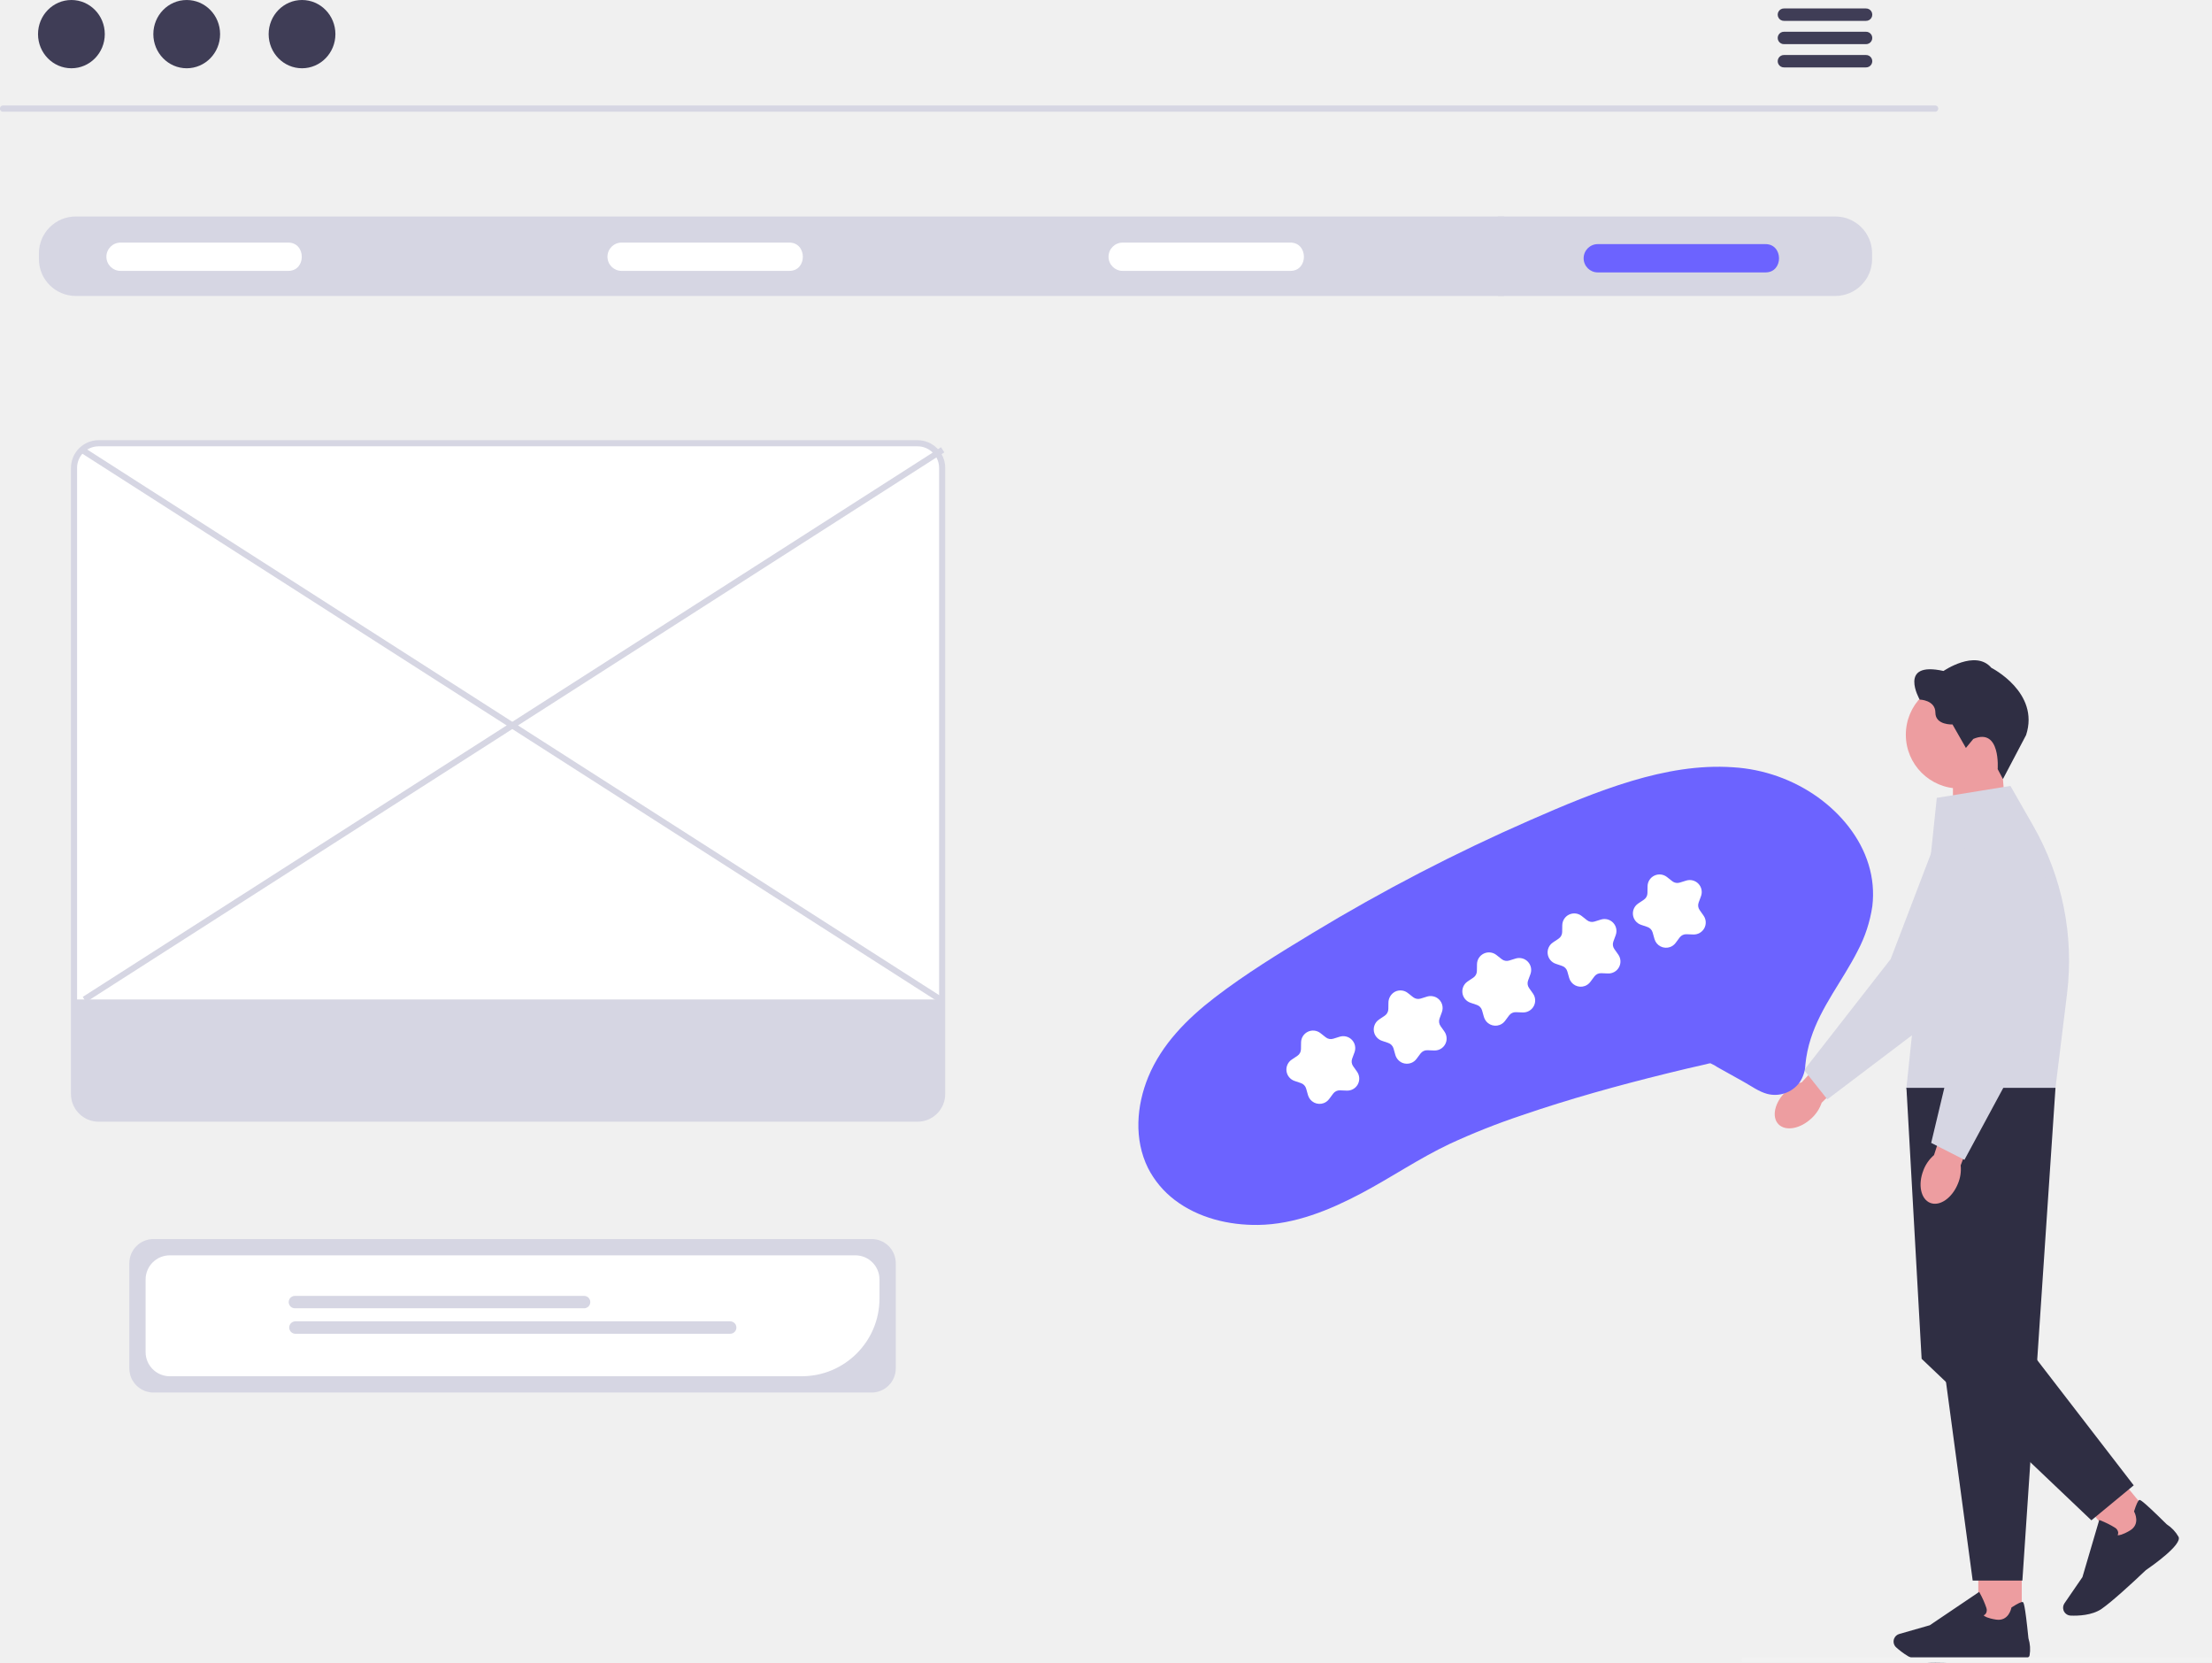
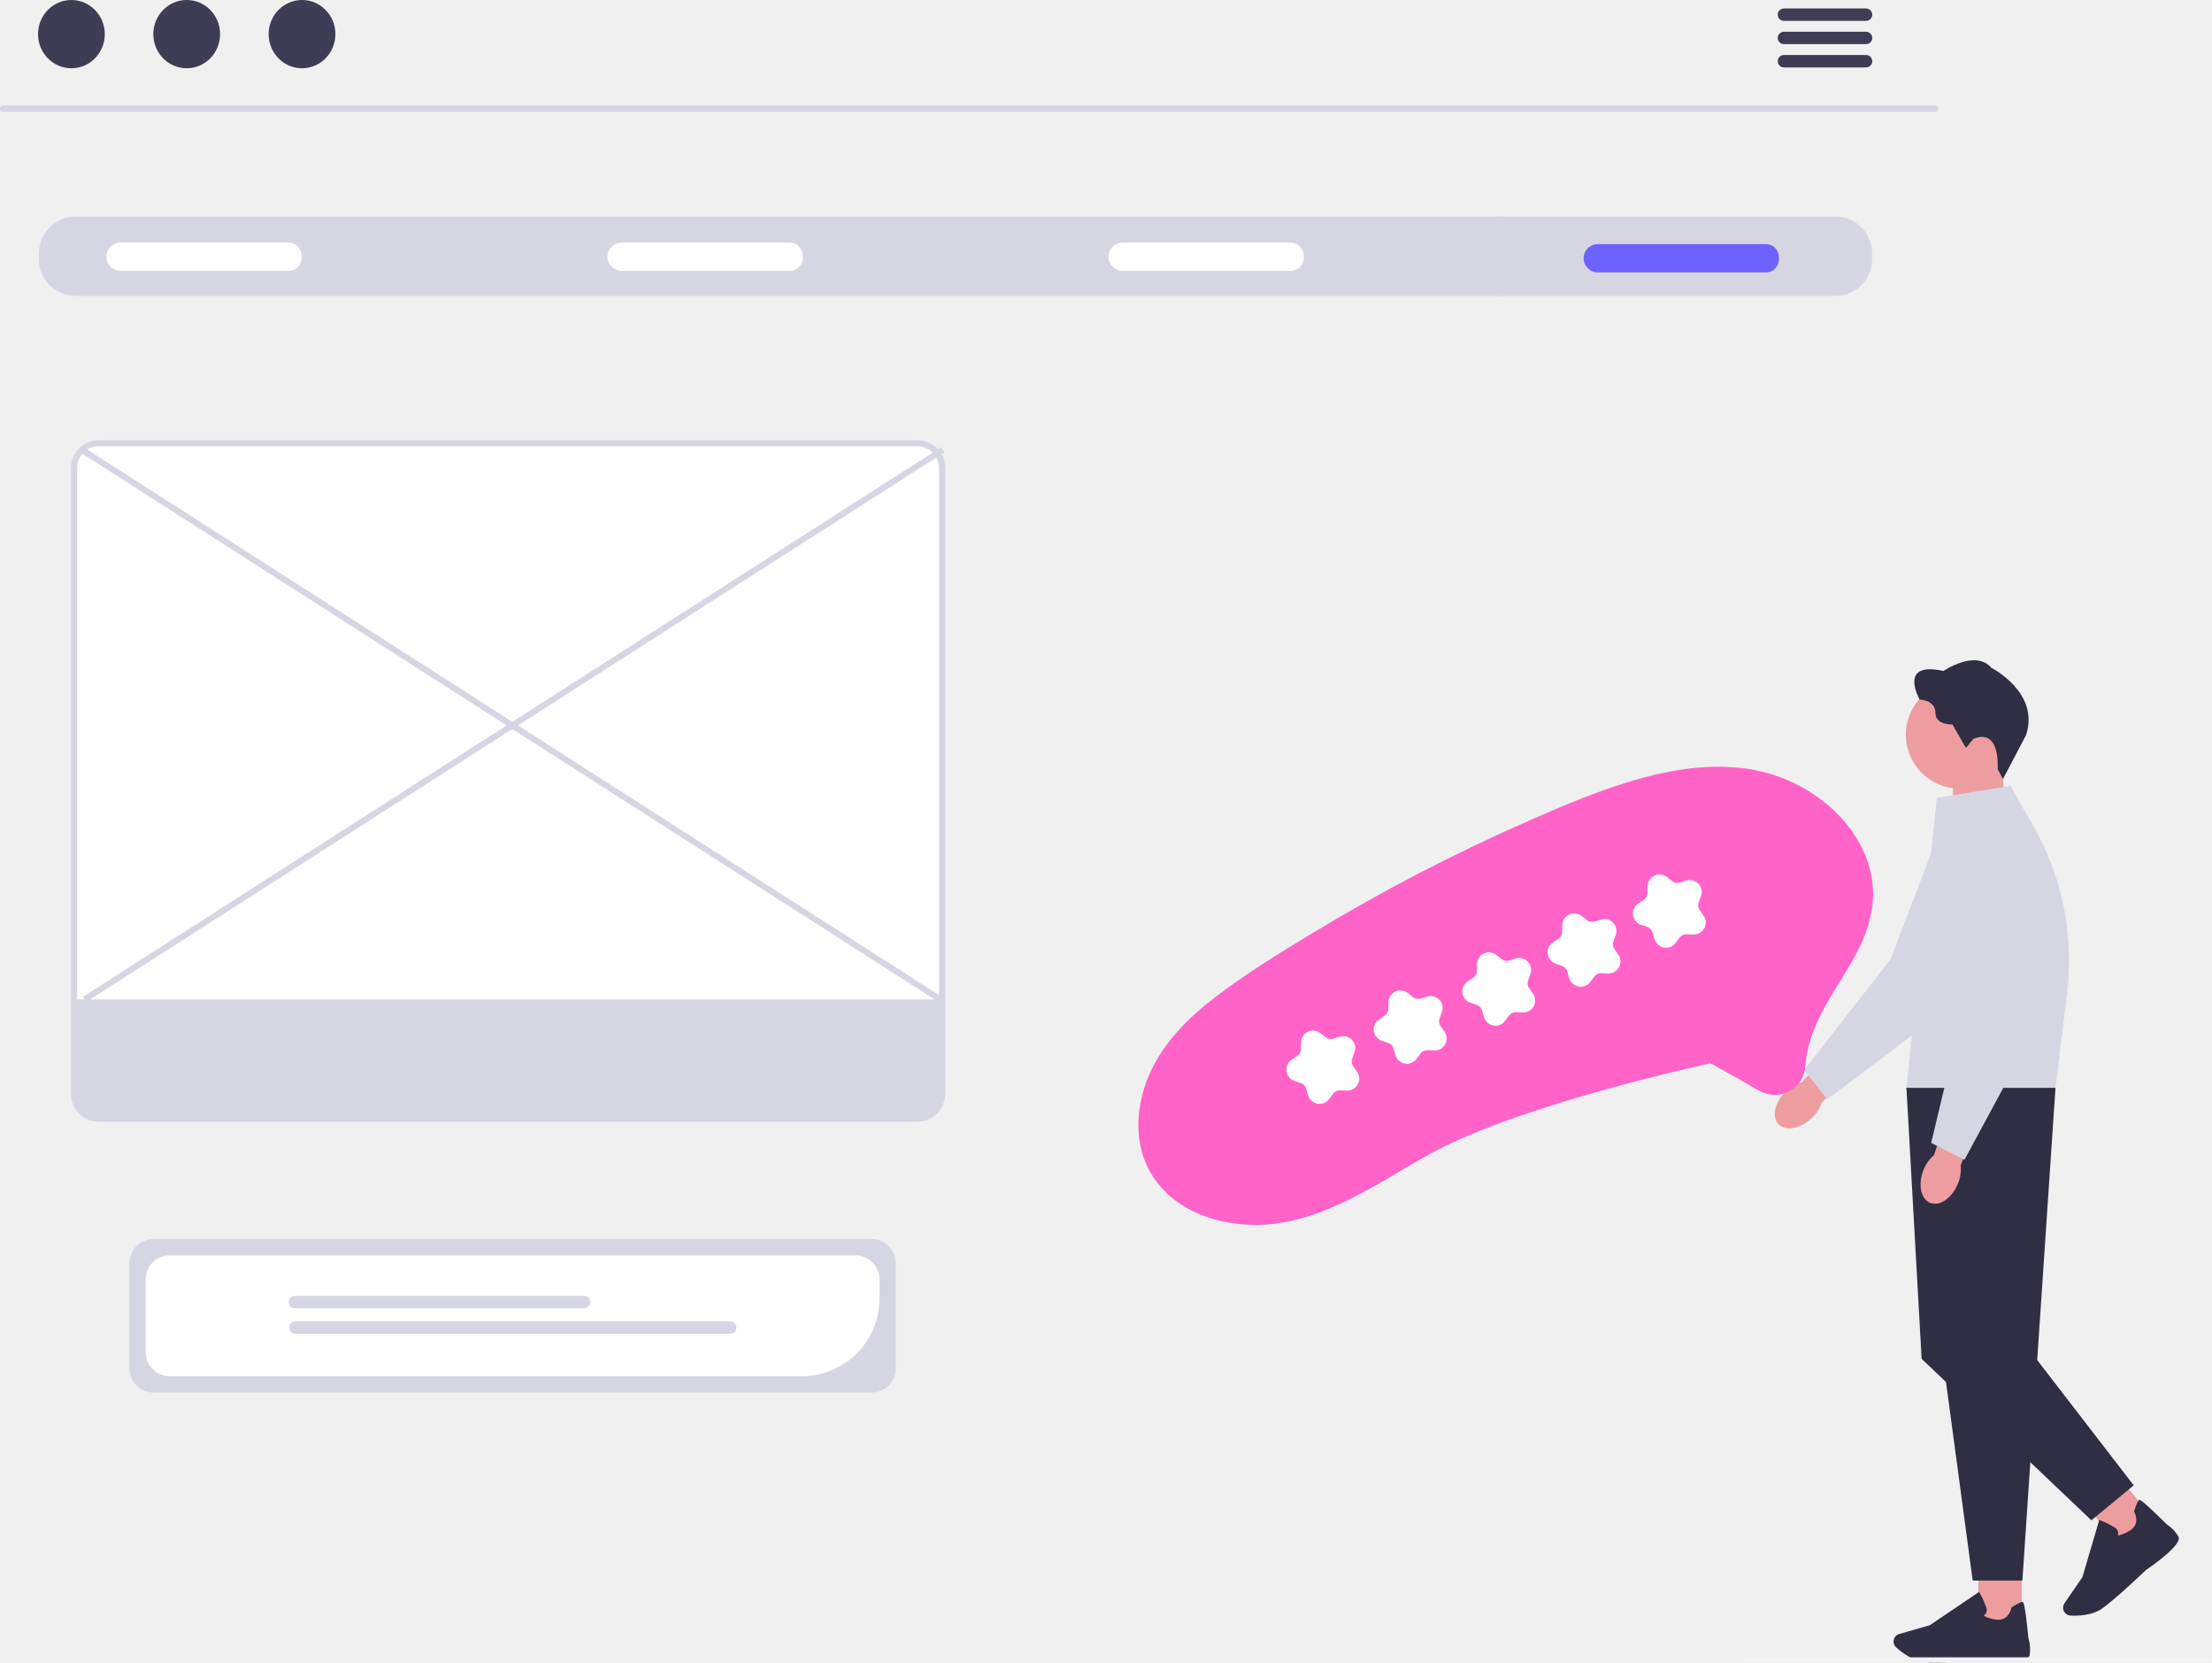
<svg xmlns="http://www.w3.org/2000/svg" width="800.417" height="601.352" viewBox="0 0 800.417 601.352" role="img" artist="Katerina Limpitsouni" source="https://undraw.co/">
  <g transform="translate(-560.001 -239)">
    <g transform="translate(1202.178 477.843)">
      <path d="M433.246,314.1h0A13.781,13.781,0,0,1,439,310.734l15.831-17.264,8.349,8-16.969,16.654a13.531,13.531,0,0,1-3.6,5.564c-4.062,3.882-9.446,4.881-12.029,2.23s-1.4-7.937,2.653-11.812h.016Z" transform="translate(-429.207 -158.058)" fill="#ed9da0" />
      <path d="M443.391,279.491l8.41,10.573,43.469-32.9.038-.075,25.4-47.4A16.259,16.259,0,1,0,491.19,196.2l-16.482,43.138-31.32,40.142Z" transform="translate(-432.751 -131.216)" fill="#d6d6e3" />
      <path d="M532.831,164.58H515.11v28.114l19.539-6.422Z" transform="translate(-450.611 -125.95)" fill="#ed9da0" />
      <path d="M492.419,142.558A19.458,19.458,0,1,0,511.877,123.1,19.458,19.458,0,0,0,492.419,142.558Z" transform="translate(-444.965 -115.616)" fill="#ed9da0" />
      <path d="M526.662,152.522l1.9,3.6,8.38-15.926c5.046-15.454-12.577-24.328-12.577-24.328-5.749-6.773-17.308,1.149-17.308,1.149-16.67-3.7-8.624,10.347-8.624,10.347s5.688.127,5.688,4.722,6.191,4.28,6.191,4.28l4.851,8.493,2.681-3.259C527.811,137.384,526.662,152.522,526.662,152.522Z" transform="translate(-445.973 -113.134)" fill="#2f2e43" />
      <rect width="15.723" height="22.308" transform="translate(73.676 326.692)" fill="#ed9da0" />
      <path d="M501.867,587.449c6.9,0,16.977-.721,17.052-.729,2.7.24,16.151,1.3,16.82-1.78a13.222,13.222,0,0,0-.42-6.191c-1.3-12.862-1.78-13.013-2.065-13.1-.458-.135-1.794.5-3.965,1.9l-.135.09-.03.158c-.038.2-.995,4.919-5.557,4.2-3.123-.5-4.137-1.186-4.46-1.525a1.922,1.922,0,0,0,.826-.691,2.416,2.416,0,0,0,.172-2.012,31.837,31.837,0,0,0-2.418-5.428l-.2-.36-17.871,12.06L488.578,577.2a2.825,2.825,0,0,0-1.84,1.63h0a2.847,2.847,0,0,0,.721,3.214c2,1.8,5.992,4.889,10.171,5.271,1.111.111,2.583.143,4.235.143h0Z" transform="translate(-443.502 -224.948)" fill="#2f2e43" />
      <rect width="15.725" height="22.311" transform="translate(110.581 303.264) rotate(-39.564)" fill="#ed9da0" />
      <path d="M585.446,554.511c5.317-4.4,12.622-11.376,12.675-11.428,2.23-1.525,13.276-9.287,11.83-12.089a13.1,13.1,0,0,0-4.273-4.505c-9.2-9.093-9.656-8.9-9.935-8.778-.442.188-1.066,1.525-1.847,3.987l-.045.15.075.143c.111.18,2.373,4.438-1.6,6.78-2.725,1.606-3.942,1.719-4.408,1.667a1.915,1.915,0,0,0,.2-1.066,2.421,2.421,0,0,0-1.149-1.658,31.938,31.938,0,0,0-5.323-2.643l-.383-.15-6.081,20.674-6.5,9.468a2.849,2.849,0,0,0-.376,2.432h0a2.856,2.856,0,0,0,2.606,2.02c2.688.111,7.727-.053,11.188-2.418.917-.631,2.073-1.539,3.349-2.59h0Z" transform="translate(-463.826 -213.913)" fill="#2f2e43" />
      <path d="M492.708,319.1l23.968,178.282h17.977L546.637,319.1H492.7Z" transform="translate(-445.028 -164.444)" fill="#2f2e43" />
      <path d="M539.142,416.482l35.8,46.442-15.318,12.652-61.43-58.426L492.7,319.1l10.985,9.822Z" transform="translate(-445.028 -164.444)" fill="#2f2e43" />
      <path d="M503.685,177.995,492.7,282.871h53.935l4.182-34.037a98.22,98.22,0,0,0-12.224-60.7l-8.273-14.462-26.634,4.325h0Z" transform="translate(-445.027 -128.214)" fill="#d6d6e3" />
      <path d="M500.556,349.588h0a13.739,13.739,0,0,1,3.83-5.452l7.241-22.286,10.925,3.822-8.523,22.189a13.453,13.453,0,0,1-.969,6.563c-2.08,5.212-6.57,8.357-10.016,7.02s-4.558-6.646-2.478-11.856Z" transform="translate(-446.733 -165.128)" fill="#ed9da0" />
      <path d="M504.621,308.205l12.036,6.127,25.9-47.974v-.082L546,212.611a16.26,16.26,0,1,0-32.453,0l2.905,46.081-11.83,49.521h0Z" transform="translate(-447.998 -133.604)" fill="#d6d6e3" />
    </g>
    <path d="M742.338,733.271H911.35c.338-.017.607-.412.607-.894s-.268-.877-.607-.894H742.338c-.338.017-.607.412-.607.894S742,733.254,742.338,733.271Z" transform="translate(448.461 107.068)" fill="#f2f2f2" />
    <path d="M962.207,200.837H263.129a1.123,1.123,0,1,1,0-2.245H962.207a1.123,1.123,0,1,1,0,2.245Z" transform="translate(297.994 78.574)" fill="#d6d6e3" />
    <ellipse cx="12.079" cy="12.348" rx="12.079" ry="12.348" transform="translate(573.76 239)" fill="#3f3d56" />
    <ellipse cx="12.079" cy="12.348" rx="12.079" ry="12.348" transform="translate(615.486 239)" fill="#3f3d56" />
    <ellipse cx="12.079" cy="12.348" rx="12.079" ry="12.348" transform="translate(657.211 239)" fill="#3f3d56" />
    <path d="M875.773,166.838h-29.64a2.245,2.245,0,1,0,0,4.489h29.64a2.245,2.245,0,1,0,0-4.489Z" transform="translate(359.424 75.222)" fill="#3f3d56" />
    <path d="M875.773,174.458h-29.64a2.245,2.245,0,1,0,0,4.489h29.64a2.245,2.245,0,1,0,0-4.489Z" transform="translate(359.424 76.026)" fill="#3f3d56" />
    <path d="M875.773,182.068h-29.64a2.245,2.245,0,1,0,0,4.489h29.64a2.245,2.245,0,1,0,0-4.489Z" transform="translate(359.424 76.83)" fill="#3f3d56" />
    <path d="M924.789,234.906H288.047a13.32,13.32,0,0,0-13.3,13.3v2.145a13.32,13.32,0,0,0,13.3,13.3H924.789a13.32,13.32,0,0,0,13.3-13.3v-2.145a13.32,13.32,0,0,0-13.3-13.3Z" transform="translate(299.338 82.408)" fill="#d6d6e3" />
    <path d="M362.559,253.684H301.948a5.118,5.118,0,0,1,0-10.236h60.611C369.159,243.355,369.225,253.777,362.559,253.684Z" transform="translate(301.67 83.31)" fill="#fff" />
    <path d="M526.559,253.684H465.948a5.118,5.118,0,0,1,0-10.236h60.611C533.159,243.355,533.225,253.777,526.559,253.684Z" transform="translate(318.982 83.31)" fill="#fff" />
    <path d="M690.559,253.684H629.948a5.118,5.118,0,0,1,0-10.236h60.611C697.159,243.355,697.225,253.777,690.559,253.684Z" transform="translate(336.297 83.31)" fill="#fff" />
    <path d="M846.059,254.184H785.448a5.118,5.118,0,0,1,0-10.236h60.611C852.659,243.855,852.725,254.277,846.059,254.184Z" transform="translate(352.713 83.362)" fill="#6c63ff" />
    <rect width="2.211" height="28.745" transform="translate(1101.996 317.314)" fill="#d6d6e3" />
    <path d="M572.941,625.021H313.073a8.744,8.744,0,0,1-8.734-8.734v-38.06a8.744,8.744,0,0,1,8.734-8.734H572.941a8.744,8.744,0,0,1,8.734,8.734v38.06a8.744,8.744,0,0,1-8.734,8.734Z" transform="translate(302.463 117.73)" fill="#d6d6e3" />
    <path d="M547.129,618.567H318.4a8.744,8.744,0,0,1-8.734-8.734V583.56a8.744,8.744,0,0,1,8.734-8.734H566.487a8.744,8.744,0,0,1,8.734,8.734v6.915a28.124,28.124,0,0,1-28.092,28.092Z" transform="translate(303.025 118.293)" fill="#fff" />
    <path d="M463.279,592.587H358.832a2.252,2.252,0,1,1,0-4.5H463.279a2.252,2.252,0,1,1,0,4.5Z" transform="translate(307.977 119.693)" fill="#d6d6e3" />
    <path d="M516.152,600.92H358.832a2.252,2.252,0,0,1,0-4.5h157.32a2.252,2.252,0,1,1,0,4.5Z" transform="translate(307.977 120.572)" fill="#d6d6e3" />
    <path d="M591.452,553.437h-296.3a8.928,8.928,0,0,1-8.918-8.918v-226.5a8.928,8.928,0,0,1,8.918-8.918h296.3a8.928,8.928,0,0,1,8.918,8.918v226.5a8.928,8.928,0,0,1-8.918,8.918Z" transform="translate(300.551 90.241)" fill="#fff" />
    <path d="M591.558,554.648h-296.3a10.035,10.035,0,0,1-10.024-10.024v-226.5a10.035,10.035,0,0,1,10.024-10.023h296.3a10.035,10.035,0,0,1,10.024,10.023v226.5a10.035,10.035,0,0,1-10.024,10.024Zm-296.3-244.331a7.821,7.821,0,0,0-7.812,7.812v226.5a7.821,7.821,0,0,0,7.812,7.812h296.3a7.821,7.821,0,0,0,7.813-7.812v-226.5a7.821,7.821,0,0,0-7.812-7.812Z" transform="translate(300.445 90.136)" fill="#d6d6e3" />
    <path d="M286.85,491.106v34.2a8.246,8.246,0,0,0,8.233,8.233h296.3a8.246,8.246,0,0,0,8.233-8.233v-34.2Z" transform="translate(300.615 109.455)" fill="#d6d6e3" />
    <rect width="2.211" height="368.774" transform="translate(589.064 402.653) rotate(-57.371)" fill="#d6d6e3" />
    <rect width="368.774" height="2.211" transform="translate(589.943 599.63) rotate(-32.629)" fill="#d6d6e3" />
    <g transform="translate(17.219)">
-       <path d="M.051,61.806A33.822,33.822,0,0,0,4.422,76.219c5.315,9.334,14.429,16.092,24.246,20.109,12.264,5.019,25.935,5.173,38.951,4.054,12.089-1.039,24.055-3.449,36.188-3.945a252.137,252.137,0,0,1,28.134.671c18.156,1.289,36.237,3.68,54.2,6.578q7.3,1.163,14.565,2.5a7.206,7.206,0,0,1,1.353.251c.088.036.229.008.31.059.146.092-.592-.234-.144.136a13.417,13.417,0,0,1,1.659,2.134l6.635,8.538c1.9,2.449,3.668,5.423,6.127,7.353a11.1,11.1,0,0,0,12.282.856,12.274,12.274,0,0,0,4.567-5.188,44.782,44.782,0,0,1,5.431-7.839c7.893-9.208,18.863-14.872,28.039-22.62a49.94,49.94,0,0,0,11.214-12.819,36.248,36.248,0,0,0,4.633-14.394c1.1-10.3-2.061-20.8-7.376-29.558a59.046,59.046,0,0,0-23.97-21.94c-11.1-5.657-23.392-8.413-35.709-9.786C202.68-.089,189.451-.084,176.31.063q-22.122.246-44.164,1.946-22.072,1.708-43.97,4.857c-14.008,2.014-28.187,4.113-41.9,7.677C34.163,17.69,22.084,22.611,13.039,31.527,5,39.454-.6,50.3.051,61.806Z" transform="matrix(0.921, -0.391, 0.391, 0.921, 933.963, 604.613)" fill="#6c63ff" />
+       <path d="M.051,61.806A33.822,33.822,0,0,0,4.422,76.219c5.315,9.334,14.429,16.092,24.246,20.109,12.264,5.019,25.935,5.173,38.951,4.054,12.089-1.039,24.055-3.449,36.188-3.945a252.137,252.137,0,0,1,28.134.671c18.156,1.289,36.237,3.68,54.2,6.578q7.3,1.163,14.565,2.5a7.206,7.206,0,0,1,1.353.251c.088.036.229.008.31.059.146.092-.592-.234-.144.136a13.417,13.417,0,0,1,1.659,2.134l6.635,8.538c1.9,2.449,3.668,5.423,6.127,7.353a11.1,11.1,0,0,0,12.282.856,12.274,12.274,0,0,0,4.567-5.188,44.782,44.782,0,0,1,5.431-7.839c7.893-9.208,18.863-14.872,28.039-22.62a49.94,49.94,0,0,0,11.214-12.819,36.248,36.248,0,0,0,4.633-14.394c1.1-10.3-2.061-20.8-7.376-29.558a59.046,59.046,0,0,0-23.97-21.94c-11.1-5.657-23.392-8.413-35.709-9.786C202.68-.089,189.451-.084,176.31.063q-22.122.246-44.164,1.946-22.072,1.708-43.97,4.857c-14.008,2.014-28.187,4.113-41.9,7.677C34.163,17.69,22.084,22.611,13.039,31.527,5,39.454-.6,50.3.051,61.806Z" transform="matrix(0.921, -0.391, 0.391, 0.921, 933.963, 604.613)" fill="#ff63c8" />
      <path d="M8.041,26a4.343,4.343,0,0,1-4.114-4.879l.311-2.45a2.926,2.926,0,0,0-.952-2.548l-1.84-1.645A4.331,4.331,0,0,1,3.523,7L5.95,6.536A2.921,2.921,0,0,0,8.077,4.845l1-2.262a4.332,4.332,0,0,1,7.76-.336l1.187,2.165a2.921,2.921,0,0,0,2.268,1.5l2.456.248a4.331,4.331,0,0,1,2.718,7.276l-1.692,1.8a2.916,2.916,0,0,0-.727,2.619l.522,2.415A4.331,4.331,0,0,1,17.487,25.1l-2.234-1.053a2.914,2.914,0,0,0-2.717.117L10.4,25.412A4.336,4.336,0,0,1,8.041,26Z" transform="matrix(0.921, -0.391, 0.391, 0.921, 1004.206, 617.252)" fill="#fff" />
      <path d="M8.045,26a4.375,4.375,0,0,1-2.917-1.3,4.488,4.488,0,0,1-1.174-3.75L4.239,18.7a2.977,2.977,0,0,0-.97-2.595L1.562,14.582A4.453,4.453,0,0,1,0,11.088,4.329,4.329,0,0,1,3.527,7l2.4-.455A2.977,2.977,0,0,0,8.094,4.818l.894-2.03A4.532,4.532,0,0,1,12.81.007a4.309,4.309,0,0,1,4.028,2.241l1.173,2.14a2.978,2.978,0,0,0,2.312,1.531l2.277.23A4.451,4.451,0,0,1,25.917,8.06a4.331,4.331,0,0,1-.45,5.38L23.8,15.218a2.976,2.976,0,0,0-.741,2.667l.482,2.23a4.472,4.472,0,0,1-.786,3.746,4.32,4.32,0,0,1-5.26,1.244L15.28,24.064a2.975,2.975,0,0,0-2.765.12l-2.11,1.228A4.336,4.336,0,0,1,8.045,26Z" transform="matrix(0.921, -0.391, 0.391, 0.921, 1035.82, 602.733)" fill="#fff" />
      <path d="M8.041,26a4.343,4.343,0,0,1-4.114-4.879l.311-2.45a2.926,2.926,0,0,0-.952-2.548l-1.84-1.645A4.331,4.331,0,0,1,3.523,7L5.95,6.536A2.921,2.921,0,0,0,8.077,4.845l1-2.262a4.332,4.332,0,0,1,7.76-.336l1.187,2.165a2.921,2.921,0,0,0,2.268,1.5l2.456.248a4.331,4.331,0,0,1,2.718,7.276l-1.692,1.8a2.916,2.916,0,0,0-.727,2.619l.522,2.415A4.331,4.331,0,0,1,17.487,25.1l-2.234-1.053a2.914,2.914,0,0,0-2.717.117L10.4,25.412A4.336,4.336,0,0,1,8.041,26Z" transform="matrix(0.921, -0.391, 0.391, 0.921, 1067.865, 588.973)" fill="#fff" />
      <path d="M8.041,26a4.343,4.343,0,0,1-4.114-4.879l.311-2.45a2.926,2.926,0,0,0-.952-2.548l-1.84-1.645A4.331,4.331,0,0,1,3.523,7L5.95,6.536A2.921,2.921,0,0,0,8.077,4.845l1-2.262a4.332,4.332,0,0,1,7.76-.336l1.187,2.165a2.921,2.921,0,0,0,2.268,1.5l2.456.248a4.331,4.331,0,0,1,2.718,7.276l-1.692,1.8a2.916,2.916,0,0,0-.727,2.619l.522,2.415A4.331,4.331,0,0,1,17.487,25.1l-2.234-1.053a2.914,2.914,0,0,0-2.717.117L10.4,25.412A4.336,4.336,0,0,1,8.041,26Z" transform="matrix(0.921, -0.391, 0.391, 0.921, 1098.724, 574.873)" fill="#fff" />
      <path d="M8.041,26a4.343,4.343,0,0,1-4.114-4.879l.311-2.45a2.926,2.926,0,0,0-.952-2.548L1.446,14.481A4.331,4.331,0,0,1,3.523,7L5.95,6.536A2.92,2.92,0,0,0,8.077,4.845l1-2.262a4.332,4.332,0,0,1,7.76-.336l1.187,2.165a2.921,2.921,0,0,0,2.268,1.5l2.456.248a4.331,4.331,0,0,1,2.718,7.276l-1.692,1.8a2.916,2.916,0,0,0-.727,2.619l.522,2.415A4.331,4.331,0,0,1,17.487,25.1l-2.234-1.053a2.914,2.914,0,0,0-2.717.117L10.4,25.412A4.336,4.336,0,0,1,8.041,26Z" transform="matrix(0.921, -0.391, 0.391, 0.921, 1129.585, 560.774)" fill="#fff" />
    </g>
  </g>
</svg>
